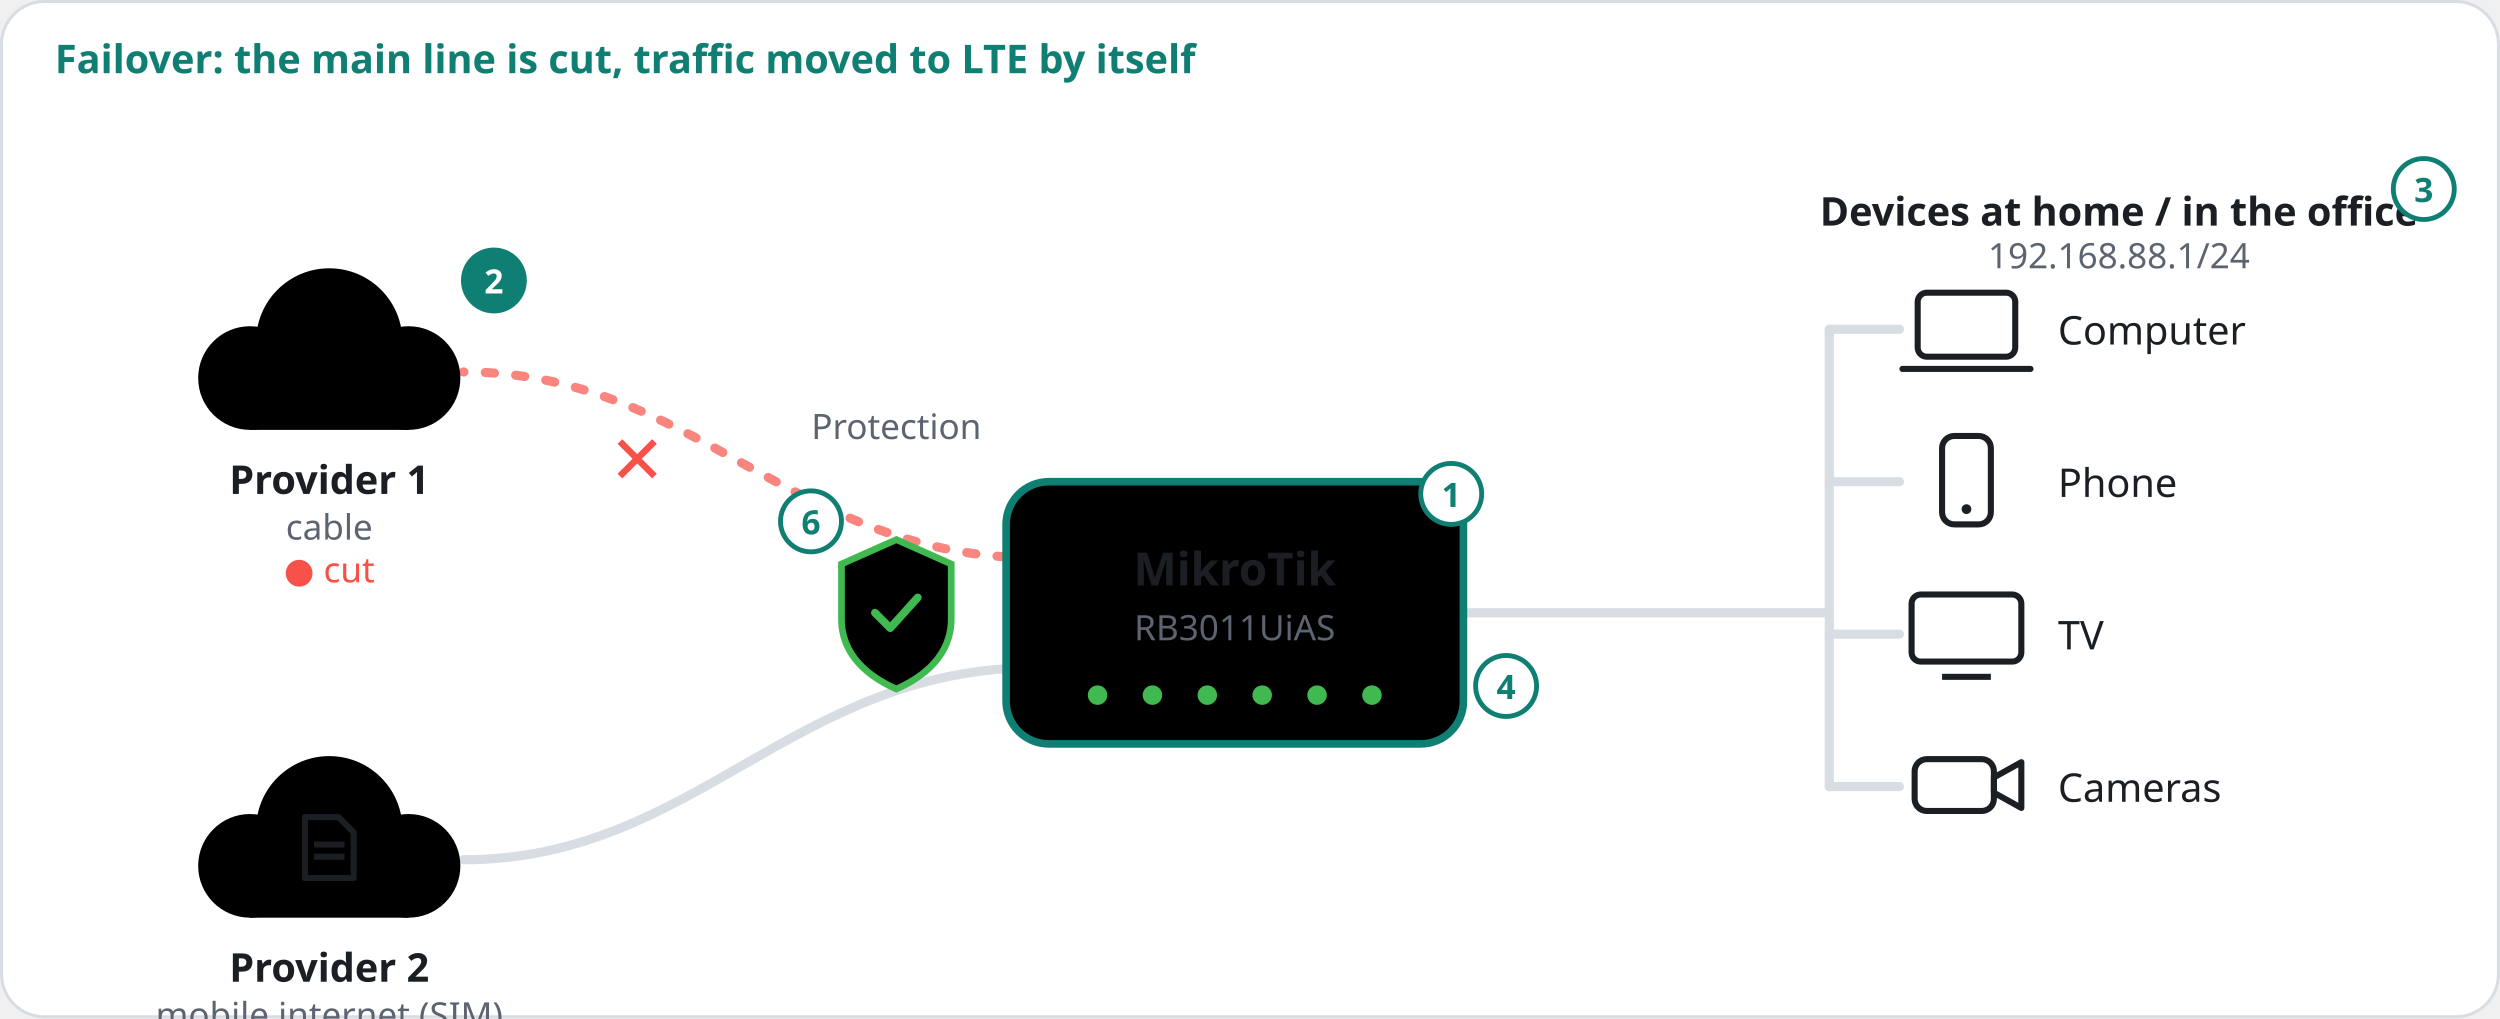
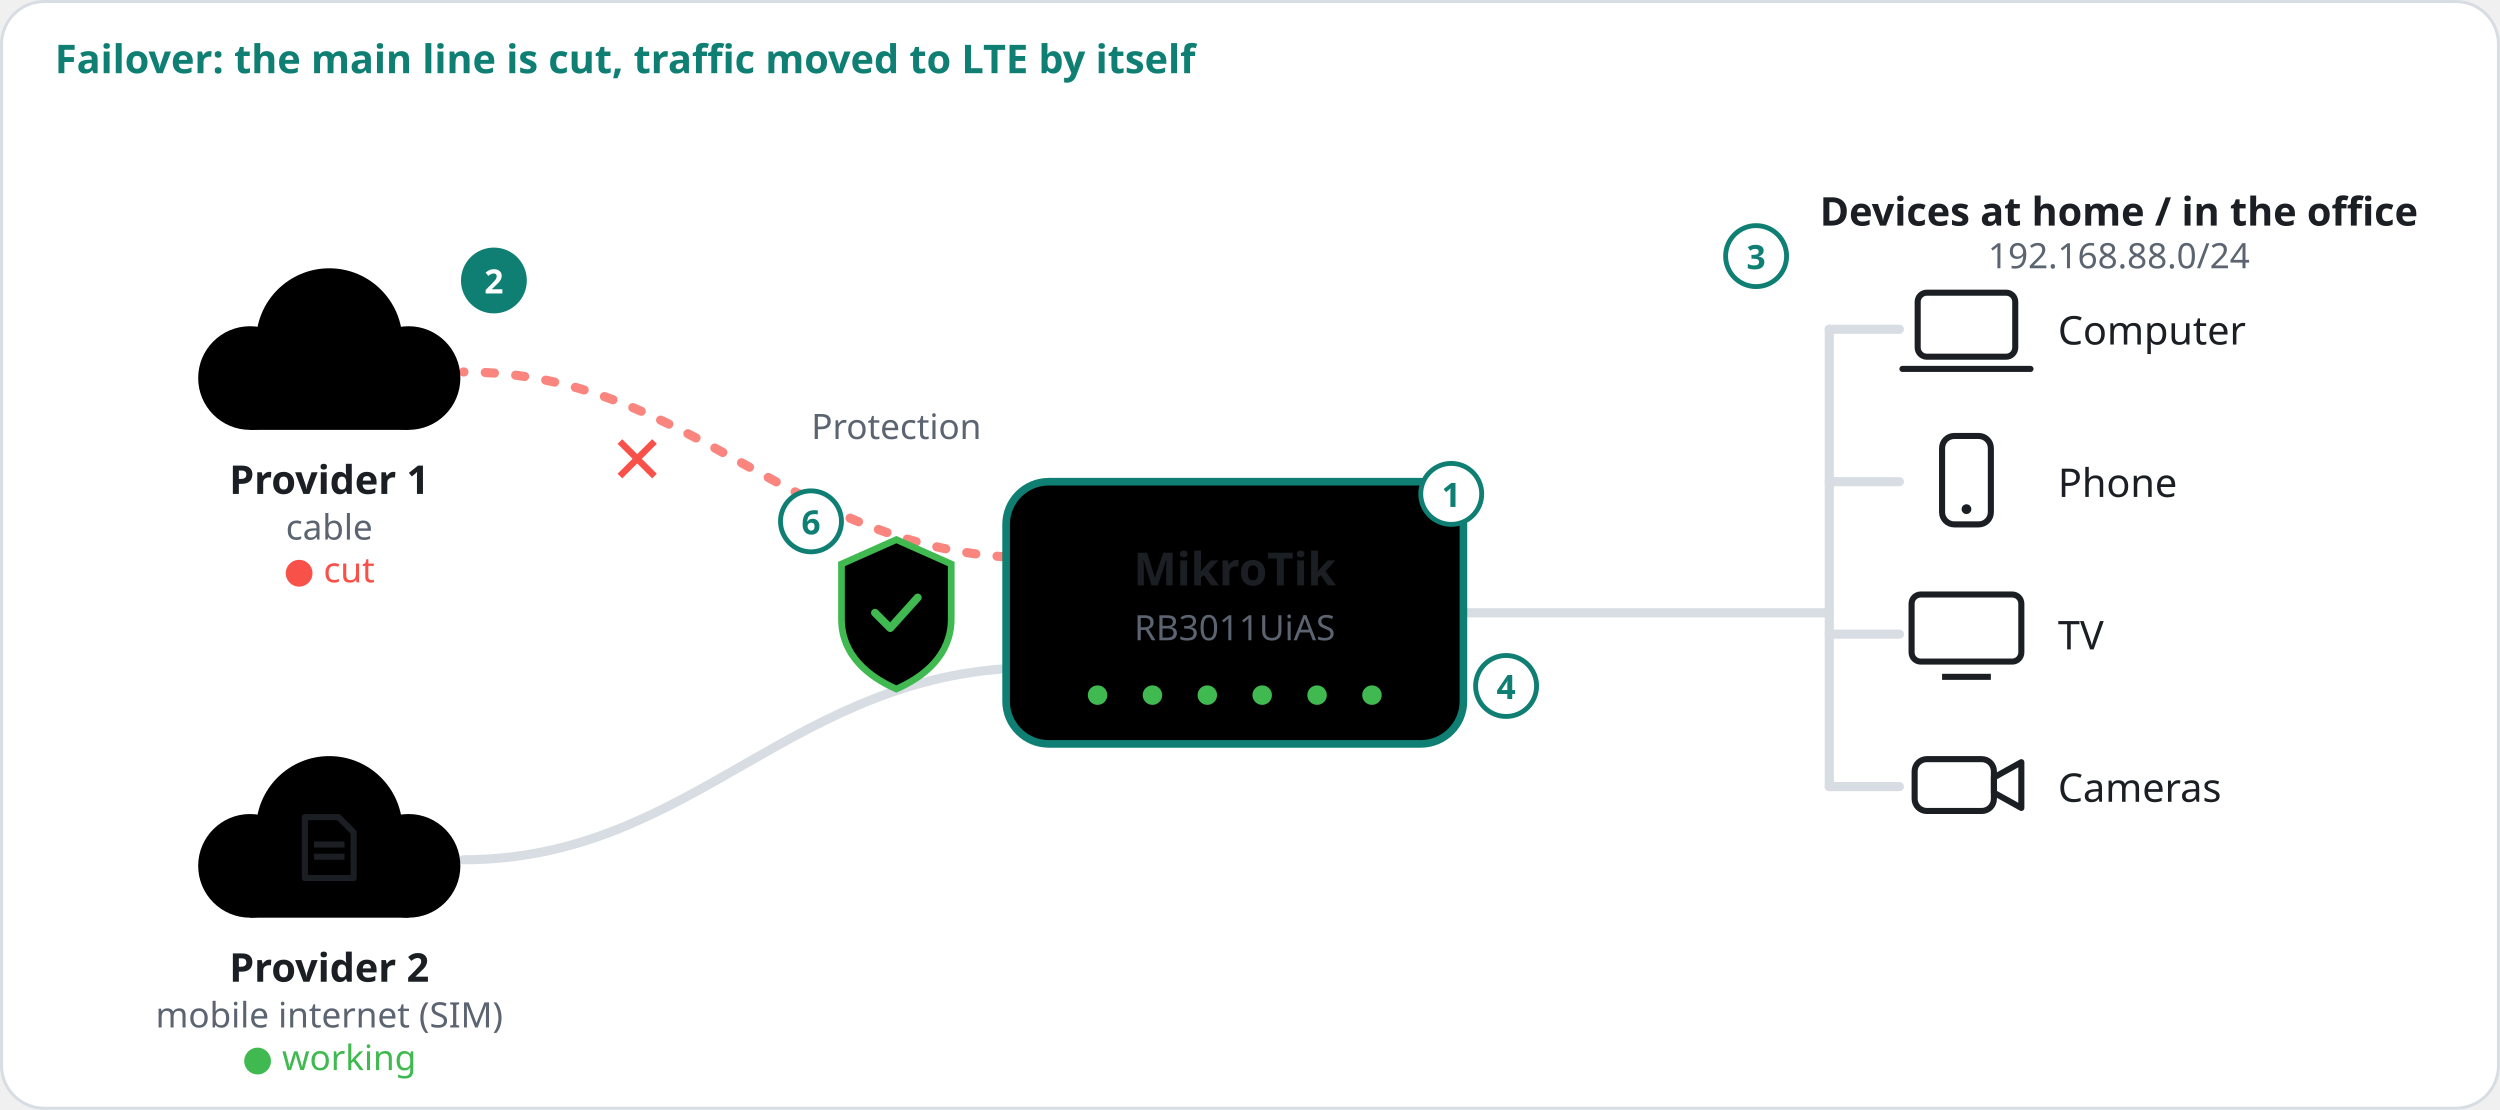
- <svg xmlns="http://www.w3.org/2000/svg" viewBox="0 0 820 334" width="820" height="334" role="img" aria-label="Failover: the main line is cut, traffic moved to LTE by itself">
+ <svg xmlns="http://www.w3.org/2000/svg" viewBox="0 0 820 364" width="820" height="364" role="img" aria-label="Failover: the main line is cut, traffic moved to LTE by itself">
  <style>
.dg-t { fill: #1b1f24; font: 13px system-ui, "Segoe UI", sans-serif; }
.dg-b { font-weight: 700; }
.dg-s { fill: #5b6470; font-size: 11.5px; }
.dg-line { fill: none; stroke: #d8dde3; stroke-width: 3; stroke-linecap: round; }
.dg-wan-act { stroke: color-mix(in srgb, #3fb950 70%, #d8dde3); }
.dg-wan-stby { stroke: #d8dde3; stroke-dasharray: 6 6; }
.dg-wan-down { stroke: #f85149; stroke-dasharray: 3 7; opacity: .7; }
.dg-guest { stroke: color-mix(in srgb, #d29922 60%, #d8dde3); }
.dg-fwd { stroke: color-mix(in srgb, #f08c2e 55%, transparent); stroke-width: 2; stroke-dasharray: 2 6; }
.dg-cloud circle, .dg-cloud rect { fill: color-mix(in srgb, #4aa3df 22%, #ffffff); stroke: none; }
.dg-cloud-down circle, .dg-cloud-down rect { fill: color-mix(in srgb, #f85149 16%, #ffffff); }
.dg-cloud-stby circle, .dg-cloud-stby rect { opacity: .55; }
.dg-st-act { fill: #3fb950; }
.dg-st-down { fill: #f85149; }
.dg-x { fill: #f85149; font: 700 22px system-ui, sans-serif; }
.dg-router rect { fill: color-mix(in srgb, #0f7f73 16%, #ffffff); stroke: #0f7f73; stroke-width: 2.5; }
.dg-rt { fill: #1b1f24; font: 700 15px system-ui, "Segoe UI", sans-serif; }
.dg-rs { fill: #5b6470; font: 11.5px system-ui, sans-serif; }
.dg-led { fill: #3fb950; animation: dg-blink 1.3s infinite; }
.dg-ant { stroke: #0f7f73; stroke-width: 3; stroke-linecap: round; }
.dg-waves path { fill: none; stroke: #0f7f73; stroke-width: 2.4; stroke-linecap: round; animation: dg-blink 1.6s infinite; }
.dg-shield path:first-child { fill: color-mix(in srgb, #3fb950 20%, #ffffff); stroke: #3fb950; stroke-width: 2.2; }
.dg-check { fill: none; stroke: #3fb950; stroke-width: 2.6; stroke-linecap: round; stroke-linejoin: round; }
.dg-ico rect, .dg-ico path { fill: none; stroke: #1b1f24; stroke-width: 2; stroke-linejoin: round; }
.dg-ico .dg-fill { fill: #1b1f24; }
.dg-ok { fill: #3fb950; }
.dg-bad { fill: #f85149; }
.dg-fw { fill: #f08c2e; }
.dg-fwt { fill: #c8701f; }
.dg-wall { stroke: #f85149; stroke-width: 2; stroke-dasharray: 8 5; }
.dg-wallt { fill: #f85149; }
.dg-geo rect { stroke-width: 1.5; }
.dg-geo-allow rect { fill: color-mix(in srgb, #3fb950 15%, #ffffff); stroke: #3fb950; }
.dg-geo-block rect { fill: color-mix(in srgb, #f85149 12%, #ffffff); stroke: #f85149; }
.dg-geo text { fill: #1b1f24; font: 600 11.5px system-ui, sans-serif; }
.dg-part { transition: opacity .35s ease; }
.dg-part[data-dg-go], .dg-badge {  outline: none; }
.dg-part[data-dg-go]:hover, .dg-part[data-dg-go]:focus-visible { filter: drop-shadow(0 0 4px color-mix(in srgb, #0f7f73 65%, transparent)); }
.dg-on { animation: dg-glow 1.7s ease-in-out infinite; }
@keyframes dg-glow { 0%, 100% { filter: drop-shadow(0 0 1px color-mix(in srgb, #0f7f73 40%, transparent)); } 50% { filter: drop-shadow(0 0 9px #0f7f73); } }
.dg-badge circle { fill: #ffffff; stroke: #0f7f73; stroke-width: 1.6; transition: fill .2s; }
.dg-badge text { fill: #0f7f73; font: 700 11px system-ui, sans-serif; text-anchor: middle; dominant-baseline: central; pointer-events: none; }
.dg-badge:hover circle, .dg-badge:focus-visible circle { fill: color-mix(in srgb, #0f7f73 25%, #ffffff); }
.dg-badge-on circle { fill: #0f7f73; }
.dg-badge-on text { fill: #ffffff; }
.dg-badge-on { animation: dg-pop 1.7s ease-in-out infinite; transform-box: fill-box; transform-origin: center; }
@keyframes dg-pop { 50% { transform: scale(1.22); } }
.dg-on .dg-router rect, .dg-on .dg-shield path:first-child { stroke-width: 3.5; }
.dg-port { fill: #0f7f73; font: 700 12px ui-monospace, Consolas, monospace; }
.dg-port-off { fill: #5b6470; }
.dg-wifit { font-size: 12px; fill: #0f7f73; }
.dg-k0 { background: #3fb950; }
.dg-k1 { background: #f85149; }
.dg-k2 { background: #f08c2e; }
@keyframes dg-blink { 50% { opacity: .35; } }
.dg-pmg { display: grid; grid-template-columns: repeat(auto-fill, minmax(170px, 1fr)); gap: 6px; margin-top: 6px; }
.dg-pmi { display: flex; flex-direction: column; gap: 1px; border: 1px solid #d8dde3; border-left: 4px solid #d8dde3; border-radius: 6px; padding: 4px 8px; background: #ffffff; min-width: 0; }
.dg-pmi code { font: 700 12px ui-monospace, Consolas, monospace; color: #1b1f24; }
.dg-pmi span { color: #5b6470; }
.dg-pmi em { font-style: normal; color: #1b1f24; overflow: hidden; text-overflow: ellipsis; white-space: nowrap; }
.dg-camline { stroke: color-mix(in srgb, #8b6fd6 65%, #d8dde3); }
.dg-camwall { stroke: #8b6fd6; stroke-width: 2; stroke-dasharray: 8 5; }
.dg-camt { fill: #8b6fd6; }
.dg-cw { fill: #8b6fd6; }
.dg-tun { stroke-width: 2.5; stroke-dasharray: 7 5; }
.dg-tun-wg { stroke: color-mix(in srgb, #4c8dff 70%, #d8dde3); }
.dg-tun-zt { stroke: color-mix(in srgb, #e0a500 70%, #d8dde3); }
.dg-wg { fill: #4c8dff; }
.dg-zt { fill: #e0a500; }
+ .dg-tun-s2s { stroke: color-mix(in srgb, #0891b2 75%, #d8dde3); stroke-dasharray: 7 4; }
+ .dg-s2s { fill: #0891b2; }
+ .dg-s2st { fill: #0891b2; }
.dg-tunt-wg { fill: #4c8dff; }
.dg-tunt-zt { fill: #c48f00; }
.dg-k3 { background: linear-gradient(90deg, #4c8dff 50%, #e0a500 50%); }
.bgc { fill: #ffffff; stroke: #d8dde3; }
.cap { fill: #0f7f73; font: 600 13px system-ui, "Segoe UI", sans-serif; }</style>
-   <rect class="bgc" x="0.5" y="0.5" width="819" height="333" rx="14" />
+   <rect class="bgc" x="0.5" y="0.5" width="819" height="363" rx="14" />
  <text class="cap" x="18" y="24">Failover: the main line is cut, traffic moved to LTE by itself</text>
  <g transform="translate(0 30)">
    <g class="dg-part dg-on">
      <path class="dg-line dg-wan-down" d="M340 153 C 260 153, 228 92, 152 92" />
      <g class="dg-cloud dg-cloud-down">
        <circle cx="82" cy="94" r="17" />
        <circle cx="108" cy="82" r="24" />
        <circle cx="134" cy="94" r="17" />
        <rect x="82" y="94" width="52" height="17" />
      </g>
      <text class="dg-t dg-b" x="108" y="132" text-anchor="middle">Provider 1</text>
      <text class="dg-t dg-s" x="108" y="147" text-anchor="middle">cable</text>
      <text class="dg-t dg-s dg-st-down" x="108" y="161" text-anchor="middle">● cut</text>
      <text class="dg-x" x="209" y="128.5" text-anchor="middle">✕</text>
      <path class="dg-line dg-wan-act" d="M340 189 C 260 189, 228 252, 152 252" />
      <g class="dg-cloud dg-cloud-act">
        <circle cx="82" cy="254" r="17" />
        <circle cx="108" cy="242" r="24" />
        <circle cx="134" cy="254" r="17" />
        <rect x="82" y="254" width="52" height="17" />
      </g>
      <text class="dg-t dg-b" x="108" y="292" text-anchor="middle">Provider 2</text>
      <text class="dg-t dg-s" x="108" y="307" text-anchor="middle">mobile internet (SIM)</text>
      <text class="dg-t dg-s dg-st-act" x="108" y="321" text-anchor="middle">● working</text>
      <g class="dg-ico" transform="translate(100 238)">
        <path d="M0 0h11l5 5v15H0z" />
        <path d="M3 9h10M3 13h10" />
      </g>
    </g>
    <g class="dg-part">
      <path class="dg-line dg-lan" d="M480 171 H600 M600 78 V228" />
      <path class="dg-line dg-lan" d="M600 78 H623" />
      <path class="dg-line dg-lan" d="M600 128 H623" />
      <path class="dg-line dg-lan" d="M600 178 H623" />
      <path class="dg-line dg-lan" d="M600 228 H623" />
    </g>
    <g class="dg-part">
      <circle class="dg-anim dg-ok" r="4.5" opacity="0">
        <animateMotion dur="3.4s" begin="0s" repeatCount="indefinite" path="M623 78 H600 V171 H405 L340 189 C 260 189, 228 252, 152 252" />
        <animate attributeName="opacity" values="0;1;1;0" keyTimes="0;0.08;0.85;1" dur="3.4s" begin="0s" repeatCount="indefinite" />
      </circle>
      <circle class="dg-anim dg-ok" r="4.5" opacity="0">
        <animateMotion dur="3.4s" begin="0.85s" repeatCount="indefinite" path="M623 128 H600 V171 H405 L340 189 C 260 189, 228 252, 152 252" />
        <animate attributeName="opacity" values="0;1;1;0" keyTimes="0;0.08;0.85;1" dur="3.4s" begin="0.85s" repeatCount="indefinite" />
      </circle>
      <circle class="dg-anim dg-ok" r="4.5" opacity="0">
        <animateMotion dur="3.4s" begin="1.7s" repeatCount="indefinite" path="M623 178 H600 V171 H405 L340 189 C 260 189, 228 252, 152 252" />
        <animate attributeName="opacity" values="0;1;1;0" keyTimes="0;0.08;0.85;1" dur="3.4s" begin="1.7s" repeatCount="indefinite" />
      </circle>
      <circle class="dg-anim dg-ok" r="4.5" opacity="0">
        <animateMotion dur="3.4s" begin="2.55s" repeatCount="indefinite" path="M623 228 H600 V171 H405 L340 189 C 260 189, 228 252, 152 252" />
        <animate attributeName="opacity" values="0;1;1;0" keyTimes="0;0.08;0.85;1" dur="3.4s" begin="2.55s" repeatCount="indefinite" />
      </circle>
    </g>
    <g class="dg-part">
      <circle class="dg-anim dg-bad" r="4.5" opacity="0">
        <animateMotion dur="2.6s" begin="0.3s" repeatCount="indefinite" path="M152 66 C 238 66, 234 131, 290 167" />
        <animate attributeName="opacity" values="0;1;1;0" keyTimes="0;0.08;0.85;1" dur="2.6s" begin="0.3s" repeatCount="indefinite" />
      </circle>
      <circle class="dg-anim dg-bad" r="4.5" opacity="0">
        <animateMotion dur="2.9s" begin="1.5s" repeatCount="indefinite" path="M152 278 C 238 278, 234 211, 290 175" />
        <animate attributeName="opacity" values="0;1;1;0" keyTimes="0;0.08;0.85;1" dur="2.9s" begin="1.5s" repeatCount="indefinite" />
      </circle>
      <g class="dg-shield" transform="translate(294 171)">
        <path d="M0 -24 L18 -16 V2 C18 14 9 21 0 25 C-9 21 -18 14 -18 2 V-16 Z" />
        <path class="dg-check" d="M-7 0 l5 5 l9 -10" />
      </g>
      <text class="dg-t dg-s" x="294" y="114" text-anchor="middle">Protection</text>
    </g>
    <g class="dg-part">
      <g class="dg-router">
        <rect x="330" y="128" width="150" height="86" rx="14" />
        <text class="dg-rt" x="405" y="162" text-anchor="middle">MikroTik</text>
        <text class="dg-rs" x="405" y="180" text-anchor="middle">RB3011UiAS</text>
        <circle class="dg-led" cx="360" cy="198" r="3.2" style="animation-delay:0s" />
        <circle class="dg-led" cx="378" cy="198" r="3.2" style="animation-delay:0.37s" />
        <circle class="dg-led" cx="396" cy="198" r="3.2" style="animation-delay:0.74s" />
        <circle class="dg-led" cx="414" cy="198" r="3.2" style="animation-delay:1.11s" />
        <circle class="dg-led" cx="432" cy="198" r="3.2" style="animation-delay:0.18s" />
        <circle class="dg-led" cx="450" cy="198" r="3.2" style="animation-delay:0.55s" />
      </g>
    </g>
    <g class="dg-part">
      <text class="dg-t dg-b" x="695" y="44" text-anchor="middle">Devices at home / in the office</text>
-       <text class="dg-t dg-s" x="695" y="58" text-anchor="middle">192.168.88.1/24</text>
+       <text class="dg-t dg-s" x="695" y="58" text-anchor="middle">192.168.88.0/24</text>
      <g class="dg-ico">
        <rect x="629" y="66" width="32" height="21" rx="3" />
        <path d="M624 91h42" stroke-width="3" stroke-linecap="round" />
      </g>
      <text class="dg-t" x="675" y="83">Computer</text>
      <g class="dg-ico">
        <rect x="637" y="113" width="16" height="29" rx="4" />
        <circle cx="645" cy="137" r="1.6" class="dg-fill" />
      </g>
      <text class="dg-t" x="675" y="133">Phone</text>
      <g class="dg-ico">
        <rect x="627" y="165" width="36" height="22" rx="3" />
        <path d="M637 192h16" />
      </g>
      <text class="dg-t" x="675" y="183">TV</text>
      <g class="dg-ico">
        <rect x="628" y="219" width="26" height="17" rx="4" />
        <path d="M654 225l9-5v15l-9-5z" />
      </g>
      <text class="dg-t" x="675" y="233">Cameras</text>
    </g>
    <g class="dg-badge">
      <circle cx="476" cy="132" r="10" />
      <text x="476" y="132">1</text>
    </g>
    <g class="dg-badge dg-badge-on">
      <circle cx="162" cy="62" r="10" />
      <text x="162" y="62">2</text>
    </g>
    <g class="dg-badge">
-       <circle cx="795" cy="32" r="10" />
-       <text x="795" y="32">3</text>
+       <circle cx="576" cy="54" r="10" />
+       <text x="576" y="54">3</text>
    </g>
    <g class="dg-badge">
      <circle cx="494" cy="195" r="10" />
      <text x="494" y="195">4</text>
    </g>
    <g class="dg-badge">
      <circle cx="266" cy="141" r="10" />
      <text x="266" y="141">6</text>
    </g>
  </g>
</svg>
